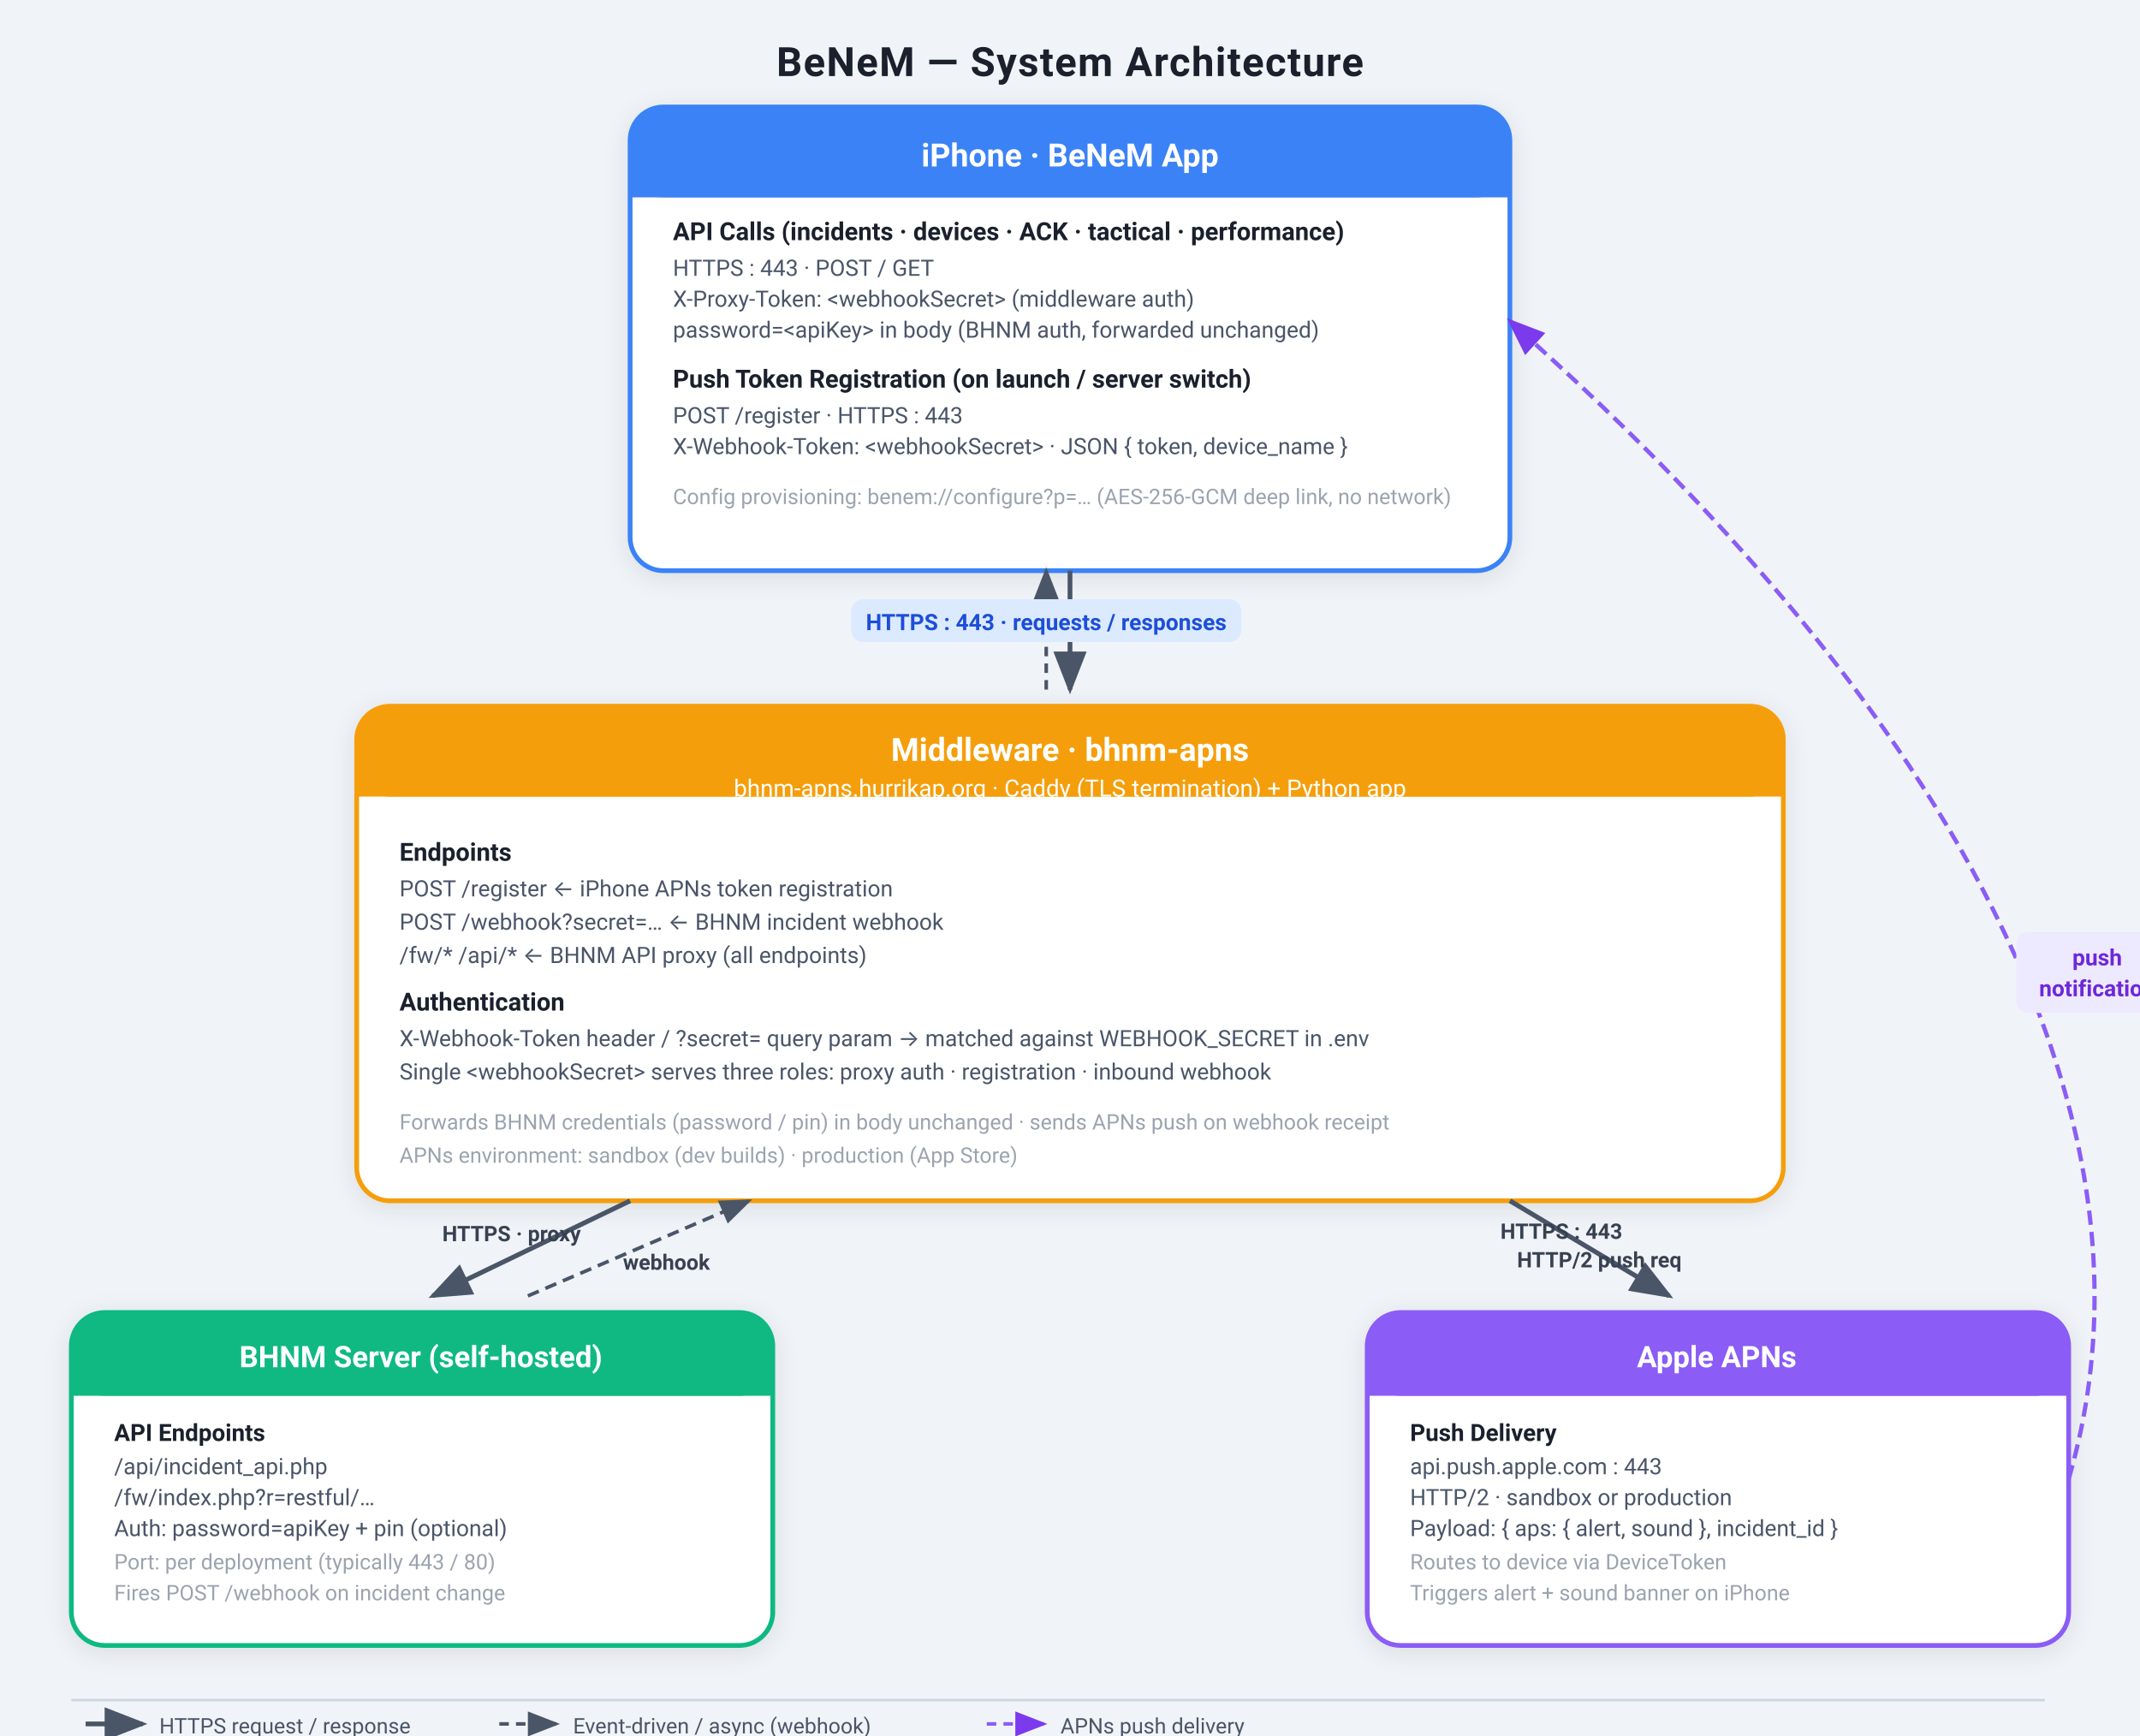
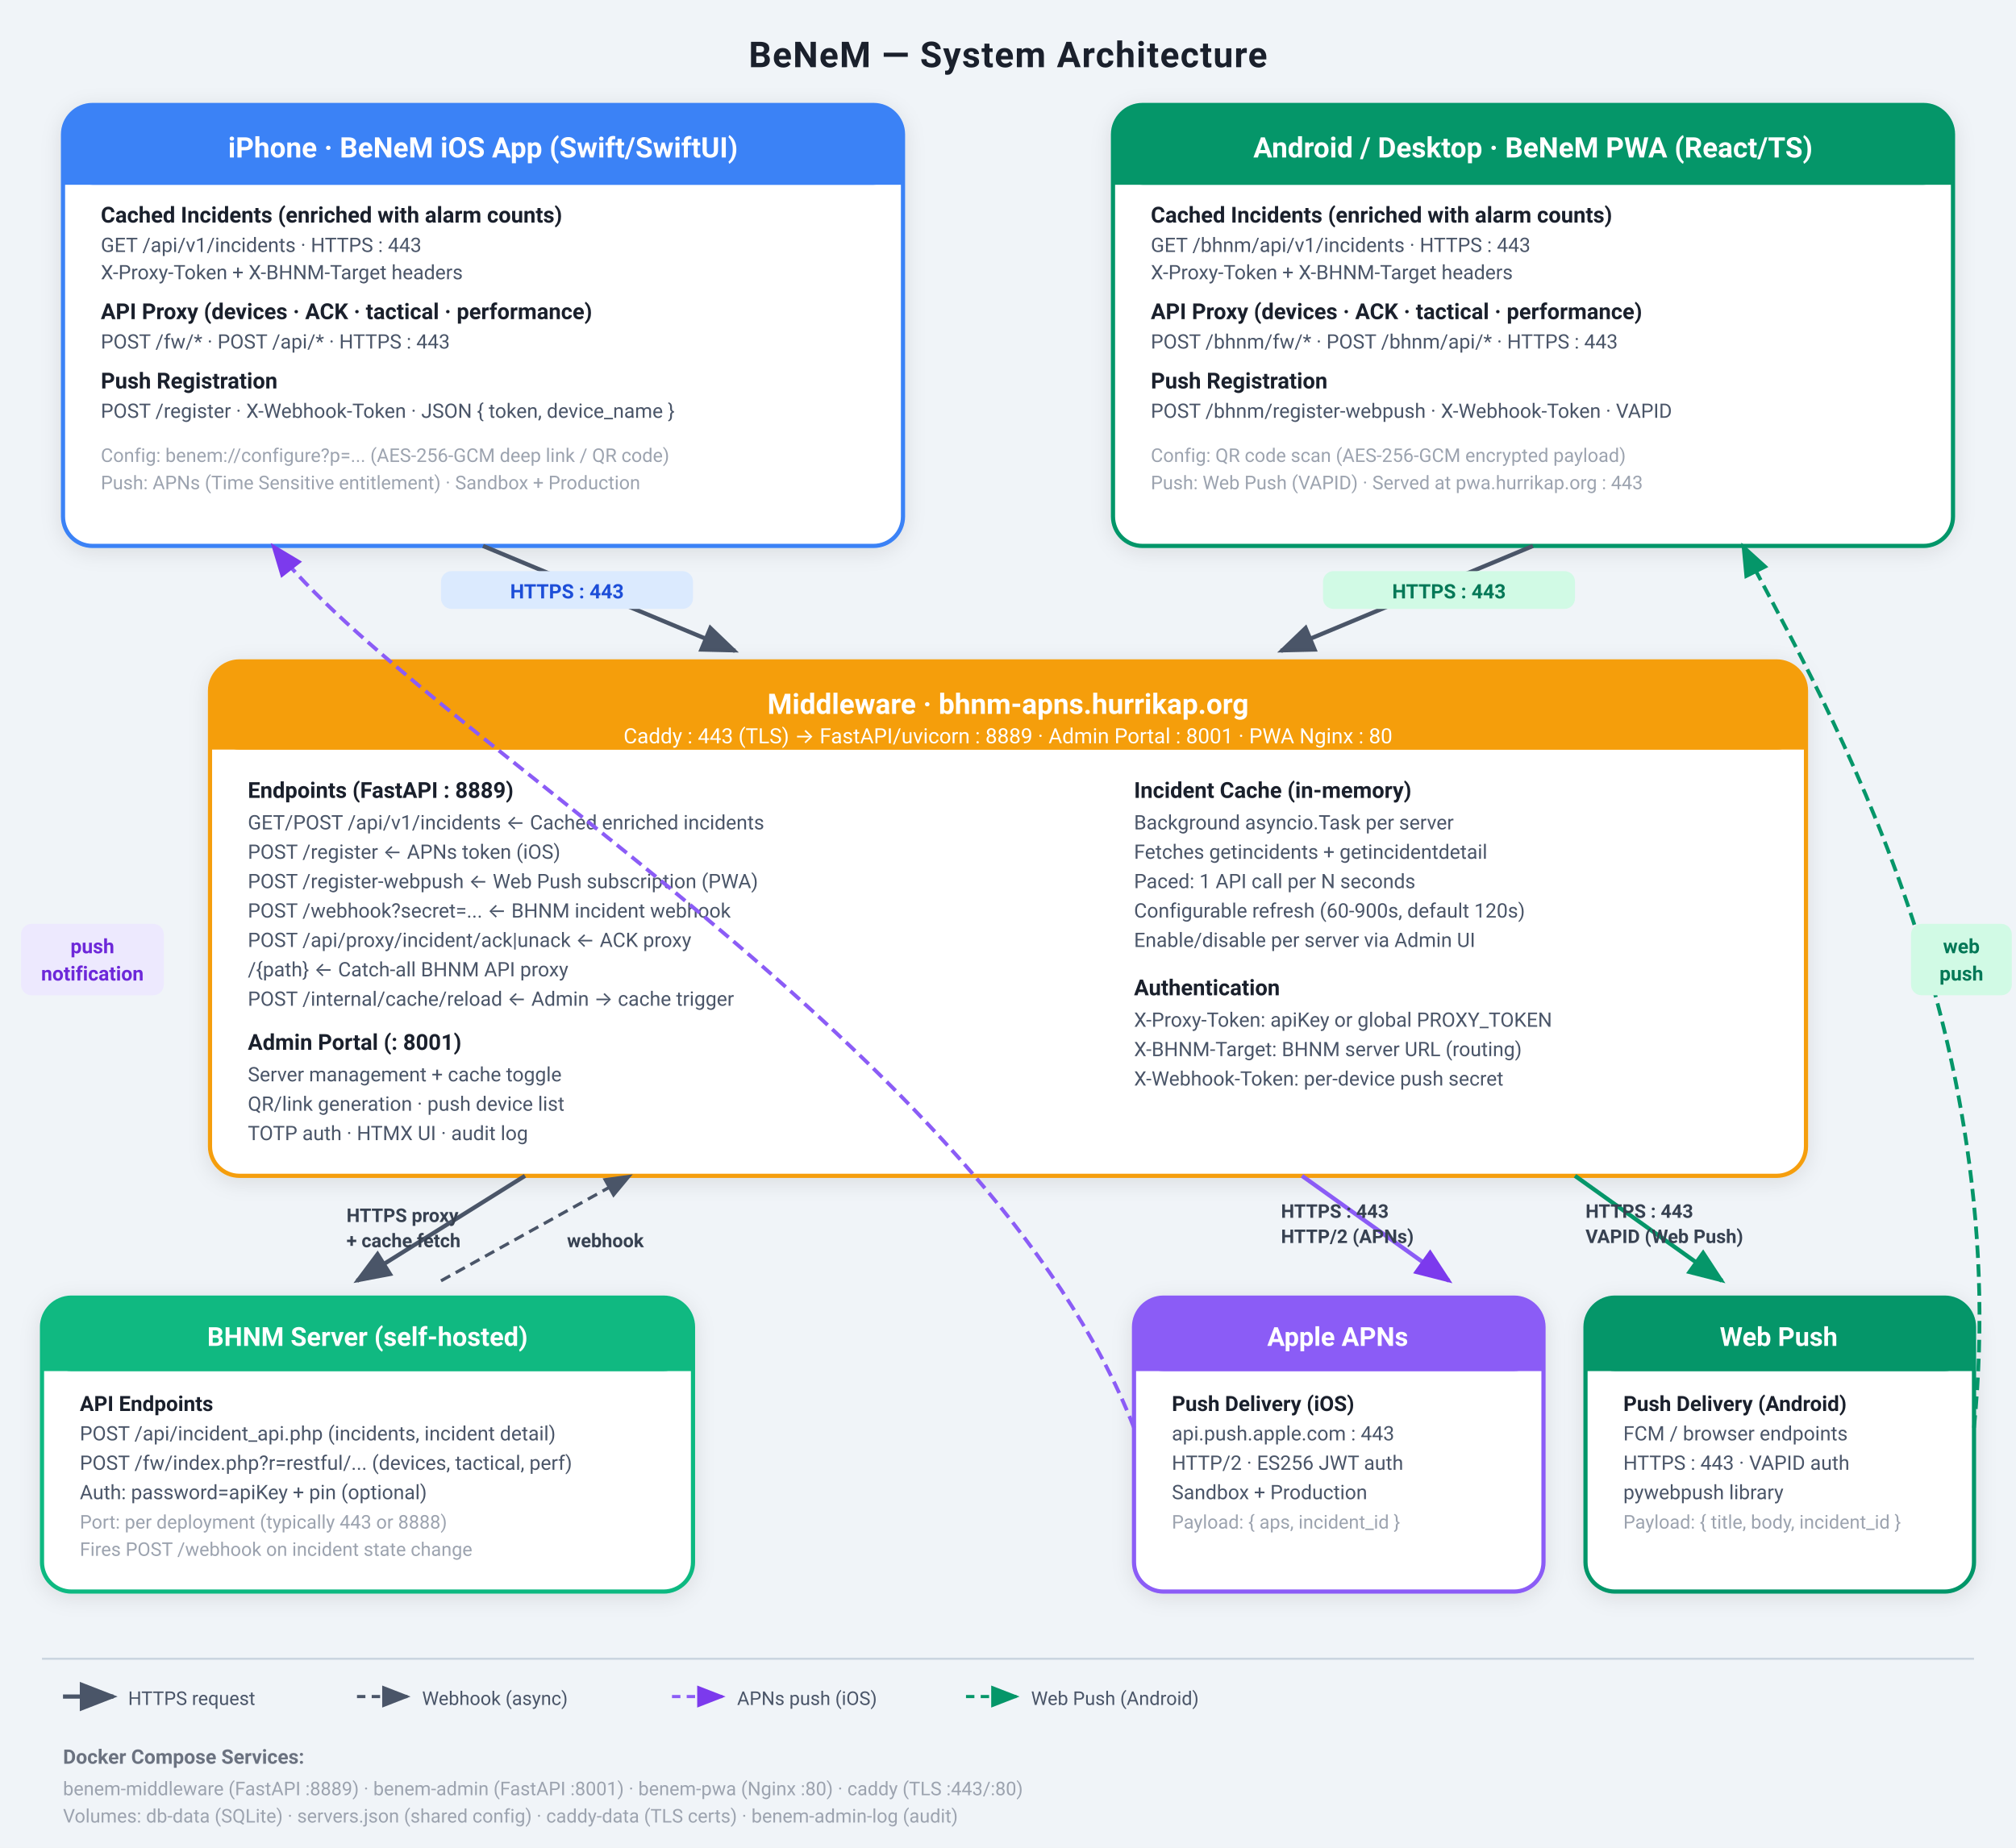
- <svg xmlns="http://www.w3.org/2000/svg" viewBox="0 0 900 730" width="900" height="730" font-family="-apple-system, BlinkMacSystemFont, 'Segoe UI', Roboto, sans-serif">
+ <svg xmlns="http://www.w3.org/2000/svg" viewBox="0 0 960 880" width="960" height="880" font-family="-apple-system, BlinkMacSystemFont, 'Segoe UI', Roboto, sans-serif">
  <defs>
    <marker id="arr" markerWidth="9" markerHeight="7" refX="8" refY="3.5" orient="auto">
      <path d="M0,0 L9,3.5 L0,7 Z" fill="#4A5568" />
    </marker>
    <marker id="arr-purple" markerWidth="9" markerHeight="7" refX="8" refY="3.5" orient="auto">
      <path d="M0,0 L9,3.5 L0,7 Z" fill="#7C3AED" />
    </marker>
-     <marker id="arr-up" markerWidth="9" markerHeight="7" refX="8" refY="3.5" orient="auto">
-       <path d="M0,0 L9,3.5 L0,7 Z" fill="#4A5568" />
+     <marker id="arr-green" markerWidth="9" markerHeight="7" refX="8" refY="3.5" orient="auto">
+       <path d="M0,0 L9,3.5 L0,7 Z" fill="#059669" />
    </marker>
    <filter id="sh">
      <feDropShadow dx="0" dy="2" stdDeviation="5" flood-color="#000" flood-opacity="0.10" />
    </filter>
  </defs>
-   <rect width="900" height="730" fill="#F0F4F8" />
-   <text x="450" y="32" text-anchor="middle" font-size="17" font-weight="700" fill="#1A202C" letter-spacing="0.5">BeNeM — System Architecture</text>
-   <rect x="265" y="45" width="370" height="195" rx="14" fill="white" stroke="#3B82F6" stroke-width="2" filter="url(#sh)" />
-   <rect x="265" y="45" width="370" height="38" rx="14" fill="#3B82F6" />
-   <rect x="265" y="65" width="370" height="18" fill="#3B82F6" />
-   <text x="450" y="70" text-anchor="middle" font-size="13.5" font-weight="700" fill="white">
-     iPhone · BeNeM App
+   <rect width="960" height="880" fill="#F0F4F8" />
+   <text x="480" y="32" text-anchor="middle" font-size="17" font-weight="700" fill="#1A202C" letter-spacing="0.5">BeNeM — System Architecture</text>
+   <rect x="30" y="50" width="400" height="210" rx="14" fill="white" stroke="#3B82F6" stroke-width="2" filter="url(#sh)" />
+   <rect x="30" y="50" width="400" height="38" rx="14" fill="#3B82F6" />
+   <rect x="30" y="70" width="400" height="18" fill="#3B82F6" />
+   <text x="230" y="75" text-anchor="middle" font-size="13.5" font-weight="700" fill="white">
+     iPhone  ·  BeNeM iOS App  (Swift/SwiftUI)
  </text>
-   <text x="283" y="101" font-size="10.5" font-weight="700" fill="#1A202C">API Calls  (incidents · devices · ACK · tactical · performance)</text>
-   <text x="283" y="116" font-size="9.5" fill="#4A5568">HTTPS : 443  ·  POST / GET</text>
-   <text x="283" y="129" font-size="9.5" fill="#4A5568">X-Proxy-Token: &lt;webhookSecret&gt;   (middleware auth)</text>
-   <text x="283" y="142" font-size="9.5" fill="#4A5568">password=&lt;apiKey&gt; in body          (BHNM auth, forwarded unchanged)</text>
-   <text x="283" y="163" font-size="10.5" font-weight="700" fill="#1A202C">Push Token Registration  (on launch / server switch)</text>
-   <text x="283" y="178" font-size="9.5" fill="#4A5568">POST /register  ·  HTTPS : 443</text>
-   <text x="283" y="191" font-size="9.5" fill="#4A5568">X-Webhook-Token: &lt;webhookSecret&gt;  ·  JSON { token, device_name }</text>
-   <text x="283" y="212" font-size="9" fill="#9CA3AF">
-     Config provisioning: benem://configure?p=… (AES-256-GCM deep link, no network)
+   <text x="48" y="106" font-size="10.5" font-weight="700" fill="#1A202C">Cached Incidents  (enriched with alarm counts)</text>
+   <text x="48" y="120" font-size="9.5" fill="#4A5568">GET /api/v1/incidents  ·  HTTPS : 443</text>
+   <text x="48" y="133" font-size="9.5" fill="#4A5568">X-Proxy-Token + X-BHNM-Target headers</text>
+   <text x="48" y="152" font-size="10.5" font-weight="700" fill="#1A202C">API Proxy  (devices · ACK · tactical · performance)</text>
+   <text x="48" y="166" font-size="9.5" fill="#4A5568">POST /fw/*  ·  POST /api/*  ·  HTTPS : 443</text>
+   <text x="48" y="185" font-size="10.5" font-weight="700" fill="#1A202C">Push Registration</text>
+   <text x="48" y="199" font-size="9.5" fill="#4A5568">POST /register  ·  X-Webhook-Token  ·  JSON { token, device_name }</text>
+   <text x="48" y="220" font-size="9" fill="#9CA3AF">
+     Config: benem://configure?p=... (AES-256-GCM deep link / QR code)
  </text>
-   <line x1="450" y1="240" x2="450" y2="290" stroke="#4A5568" stroke-width="2" marker-end="url(#arr)" />
-   <line x1="440" y1="290" x2="440" y2="240" stroke="#4A5568" stroke-width="1.5" stroke-dasharray="4,3" marker-end="url(#arr-up)" />
-   <rect x="358" y="252" width="164" height="18" rx="5" fill="#DBEAFE" />
-   <text x="440" y="265" text-anchor="middle" font-size="9.5" fill="#1D4ED8" font-weight="600">
-     HTTPS : 443  ·  requests / responses
+   <text x="48" y="233" font-size="9" fill="#9CA3AF">
+     Push: APNs (Time Sensitive entitlement)  ·  Sandbox + Production
  </text>
-   <rect x="150" y="297" width="600" height="208" rx="14" fill="white" stroke="#F59E0B" stroke-width="2" filter="url(#sh)" />
-   <rect x="150" y="297" width="600" height="38" rx="14" fill="#F59E0B" />
-   <rect x="150" y="317" width="600" height="18" fill="#F59E0B" />
-   <text x="450" y="320" text-anchor="middle" font-size="13.5" font-weight="700" fill="white">
-     Middleware · bhnm-apns
+   <rect x="530" y="50" width="400" height="210" rx="14" fill="white" stroke="#059669" stroke-width="2" filter="url(#sh)" />
+   <rect x="530" y="50" width="400" height="38" rx="14" fill="#059669" />
+   <rect x="530" y="70" width="400" height="18" fill="#059669" />
+   <text x="730" y="75" text-anchor="middle" font-size="13.5" font-weight="700" fill="white">
+     Android / Desktop  ·  BeNeM PWA  (React/TS)
  </text>
-   <text x="450" y="335" text-anchor="middle" font-size="10" fill="white">
-     bhnm-apns.hurrikap.org  ·  Caddy (TLS termination) + Python app
+   <text x="548" y="106" font-size="10.5" font-weight="700" fill="#1A202C">Cached Incidents  (enriched with alarm counts)</text>
+   <text x="548" y="120" font-size="9.5" fill="#4A5568">GET /bhnm/api/v1/incidents  ·  HTTPS : 443</text>
+   <text x="548" y="133" font-size="9.5" fill="#4A5568">X-Proxy-Token + X-BHNM-Target headers</text>
+   <text x="548" y="152" font-size="10.5" font-weight="700" fill="#1A202C">API Proxy  (devices · ACK · tactical · performance)</text>
+   <text x="548" y="166" font-size="9.5" fill="#4A5568">POST /bhnm/fw/*  ·  POST /bhnm/api/*  ·  HTTPS : 443</text>
+   <text x="548" y="185" font-size="10.5" font-weight="700" fill="#1A202C">Push Registration</text>
+   <text x="548" y="199" font-size="9.5" fill="#4A5568">POST /bhnm/register-webpush  ·  X-Webhook-Token  ·  VAPID</text>
+   <text x="548" y="220" font-size="9" fill="#9CA3AF">
+     Config: QR code scan (AES-256-GCM encrypted payload)
  </text>
-   <text x="168" y="362" font-size="10.5" font-weight="700" fill="#1A202C">Endpoints</text>
-   <text x="168" y="377" font-size="9.5" fill="#4A5568">POST  /register          ←  iPhone APNs token registration</text>
-   <text x="168" y="391" font-size="9.5" fill="#4A5568">POST  /webhook?secret=…  ←  BHNM incident webhook</text>
-   <text x="168" y="405" font-size="9.5" fill="#4A5568">/fw/*  /api/*            ←  BHNM API proxy (all endpoints)</text>
-   <text x="168" y="425" font-size="10.5" font-weight="700" fill="#1A202C">Authentication</text>
-   <text x="168" y="440" font-size="9.5" fill="#4A5568">
-     X-Webhook-Token header / ?secret= query param  →  matched against WEBHOOK_SECRET in .env
+   <text x="548" y="233" font-size="9" fill="#9CA3AF">
+     Push: Web Push (VAPID)  ·  Served at pwa.hurrikap.org : 443
  </text>
-   <text x="168" y="454" font-size="9.5" fill="#4A5568">
-     Single &lt;webhookSecret&gt; serves three roles: proxy auth · registration · inbound webhook
+   <line x1="230" y1="260" x2="350" y2="310" stroke="#4A5568" stroke-width="2" marker-end="url(#arr)" />
+   <line x1="730" y1="260" x2="610" y2="310" stroke="#4A5568" stroke-width="2" marker-end="url(#arr)" />
+   <rect x="210" y="272" width="120" height="18" rx="5" fill="#DBEAFE" />
+   <text x="270" y="285" text-anchor="middle" font-size="9.5" fill="#1D4ED8" font-weight="600">
+     HTTPS : 443
  </text>
-   <text x="168" y="475" font-size="9" fill="#9CA3AF">
-     Forwards BHNM credentials (password / pin) in body unchanged · sends APNs push on webhook receipt
+   <rect x="630" y="272" width="120" height="18" rx="5" fill="#D1FAE5" />
+   <text x="690" y="285" text-anchor="middle" font-size="9.5" fill="#047857" font-weight="600">
+     HTTPS : 443
  </text>
-   <text x="168" y="489" font-size="9" fill="#9CA3AF">
-     APNs environment: sandbox (dev builds) · production (App Store)
+   <rect x="100" y="315" width="760" height="245" rx="14" fill="white" stroke="#F59E0B" stroke-width="2" filter="url(#sh)" />
+   <rect x="100" y="315" width="760" height="42" rx="14" fill="#F59E0B" />
+   <rect x="100" y="339" width="760" height="18" fill="#F59E0B" />
+   <text x="480" y="340" text-anchor="middle" font-size="13.5" font-weight="700" fill="white">
+     Middleware  ·  bhnm-apns.hurrikap.org
  </text>
-   <line x1="265" y1="505" x2="182" y2="545" stroke="#4A5568" stroke-width="2" marker-end="url(#arr)" />
-   <line x1="222" y1="545" x2="315" y2="505" stroke="#4A5568" stroke-width="1.5" stroke-dasharray="5,3" marker-end="url(#arr)" />
-   <text x="186" y="522" font-size="9" fill="#374151" font-weight="600">HTTPS · proxy</text>
-   <text x="262" y="534" font-size="9" fill="#374151" font-weight="600">webhook</text>
-   <line x1="635" y1="505" x2="702" y2="545" stroke="#4A5568" stroke-width="2" marker-end="url(#arr)" />
-   <text x="631" y="521" font-size="9" fill="#374151" font-weight="600">HTTPS : 443</text>
-   <text x="638" y="533" font-size="9" fill="#374151" font-weight="600">HTTP/2 push req</text>
-   <rect x="30" y="552" width="295" height="140" rx="14" fill="white" stroke="#10B981" stroke-width="2" filter="url(#sh)" />
-   <rect x="30" y="552" width="295" height="35" rx="14" fill="#10B981" />
-   <rect x="30" y="570" width="295" height="17" fill="#10B981" />
-   <text x="177" y="575" text-anchor="middle" font-size="12.5" font-weight="700" fill="white">
+   <text x="480" y="354" text-anchor="middle" font-size="10" fill="white">
+     Caddy : 443 (TLS)  →  FastAPI/uvicorn : 8889  ·  Admin Portal : 8001  ·  PWA Nginx : 80
+   </text>
+   <text x="118" y="380" font-size="10.5" font-weight="700" fill="#1A202C">Endpoints (FastAPI : 8889)</text>
+   <text x="118" y="395" font-size="9.5" fill="#4A5568">GET/POST  /api/v1/incidents        ←  Cached enriched incidents</text>
+   <text x="118" y="409" font-size="9.5" fill="#4A5568">POST  /register                    ←  APNs token (iOS)</text>
+   <text x="118" y="423" font-size="9.5" fill="#4A5568">POST  /register-webpush            ←  Web Push subscription (PWA)</text>
+   <text x="118" y="437" font-size="9.5" fill="#4A5568">POST  /webhook?secret=...          ←  BHNM incident webhook</text>
+   <text x="118" y="451" font-size="9.5" fill="#4A5568">POST  /api/proxy/incident/ack|unack ←  ACK proxy</text>
+   <text x="118" y="465" font-size="9.5" fill="#4A5568">/{path}                            ←  Catch-all BHNM API proxy</text>
+   <text x="118" y="479" font-size="9.5" fill="#4A5568">POST  /internal/cache/reload       ←  Admin → cache trigger</text>
+   <text x="540" y="380" font-size="10.5" font-weight="700" fill="#1A202C">Incident Cache (in-memory)</text>
+   <text x="540" y="395" font-size="9.5" fill="#4A5568">Background asyncio.Task per server</text>
+   <text x="540" y="409" font-size="9.5" fill="#4A5568">Fetches getincidents + getincidentdetail</text>
+   <text x="540" y="423" font-size="9.5" fill="#4A5568">Paced: 1 API call per N seconds</text>
+   <text x="540" y="437" font-size="9.5" fill="#4A5568">Configurable refresh (60-900s, default 120s)</text>
+   <text x="540" y="451" font-size="9.5" fill="#4A5568">Enable/disable per server via Admin UI</text>
+   <text x="540" y="474" font-size="10.5" font-weight="700" fill="#1A202C">Authentication</text>
+   <text x="540" y="489" font-size="9.5" fill="#4A5568">X-Proxy-Token: apiKey or global PROXY_TOKEN</text>
+   <text x="540" y="503" font-size="9.5" fill="#4A5568">X-BHNM-Target: BHNM server URL (routing)</text>
+   <text x="540" y="517" font-size="9.5" fill="#4A5568">X-Webhook-Token: per-device push secret</text>
+   <text x="118" y="500" font-size="10.5" font-weight="700" fill="#1A202C">Admin Portal (: 8001)</text>
+   <text x="118" y="515" font-size="9.5" fill="#4A5568">Server management + cache toggle</text>
+   <text x="118" y="529" font-size="9.5" fill="#4A5568">QR/link generation · push device list</text>
+   <text x="118" y="543" font-size="9.5" fill="#4A5568">TOTP auth · HTMX UI · audit log</text>
+   <line x1="250" y1="560" x2="170" y2="610" stroke="#4A5568" stroke-width="2" marker-end="url(#arr)" />
+   <line x1="210" y1="610" x2="300" y2="560" stroke="#4A5568" stroke-width="1.5" stroke-dasharray="5,3" marker-end="url(#arr)" />
+   <text x="165" y="582" font-size="9" fill="#374151" font-weight="600">HTTPS proxy</text>
+   <text x="165" y="594" font-size="9" fill="#374151" font-weight="600">+ cache fetch</text>
+   <text x="270" y="594" font-size="9" fill="#374151" font-weight="600">webhook</text>
+   <line x1="620" y1="560" x2="690" y2="610" stroke="#8B5CF6" stroke-width="2" marker-end="url(#arr-purple)" />
+   <text x="610" y="580" font-size="9" fill="#374151" font-weight="600">HTTPS : 443</text>
+   <text x="610" y="592" font-size="9" fill="#374151" font-weight="600">HTTP/2 (APNs)</text>
+   <line x1="750" y1="560" x2="820" y2="610" stroke="#059669" stroke-width="2" marker-end="url(#arr-green)" />
+   <text x="755" y="580" font-size="9" fill="#374151" font-weight="600">HTTPS : 443</text>
+   <text x="755" y="592" font-size="9" fill="#374151" font-weight="600">VAPID (Web Push)</text>
+   <rect x="20" y="618" width="310" height="140" rx="14" fill="white" stroke="#10B981" stroke-width="2" filter="url(#sh)" />
+   <rect x="20" y="618" width="310" height="35" rx="14" fill="#10B981" />
+   <rect x="20" y="636" width="310" height="17" fill="#10B981" />
+   <text x="175" y="641" text-anchor="middle" font-size="12.5" font-weight="700" fill="white">
    BHNM Server  (self-hosted)
  </text>
-   <text x="48" y="606" font-size="10" font-weight="700" fill="#1A202C">API Endpoints</text>
-   <text x="48" y="620" font-size="9.5" fill="#4A5568">/api/incident_api.php</text>
-   <text x="48" y="633" font-size="9.5" fill="#4A5568">/fw/index.php?r=restful/…</text>
-   <text x="48" y="646" font-size="9.5" fill="#4A5568">Auth: password=apiKey  +  pin (optional)</text>
-   <text x="48" y="660" font-size="9" fill="#9CA3AF">Port: per deployment (typically 443 / 80)</text>
-   <text x="48" y="673" font-size="9" fill="#9CA3AF">Fires POST /webhook on incident change</text>
-   <rect x="575" y="552" width="295" height="140" rx="14" fill="white" stroke="#8B5CF6" stroke-width="2" filter="url(#sh)" />
-   <rect x="575" y="552" width="295" height="35" rx="14" fill="#8B5CF6" />
-   <rect x="575" y="570" width="295" height="17" fill="#8B5CF6" />
-   <text x="722" y="575" text-anchor="middle" font-size="12.5" font-weight="700" fill="white">
+   <text x="38" y="672" font-size="10" font-weight="700" fill="#1A202C">API Endpoints</text>
+   <text x="38" y="686" font-size="9.5" fill="#4A5568">POST /api/incident_api.php  (incidents, incident detail)</text>
+   <text x="38" y="700" font-size="9.5" fill="#4A5568">POST /fw/index.php?r=restful/...  (devices, tactical, perf)</text>
+   <text x="38" y="714" font-size="9.5" fill="#4A5568">Auth: password=apiKey + pin (optional)</text>
+   <text x="38" y="728" font-size="9" fill="#9CA3AF">Port: per deployment (typically 443 or 8888)</text>
+   <text x="38" y="741" font-size="9" fill="#9CA3AF">Fires POST /webhook on incident state change</text>
+   <rect x="540" y="618" width="195" height="140" rx="14" fill="white" stroke="#8B5CF6" stroke-width="2" filter="url(#sh)" />
+   <rect x="540" y="618" width="195" height="35" rx="14" fill="#8B5CF6" />
+   <rect x="540" y="636" width="195" height="17" fill="#8B5CF6" />
+   <text x="637" y="641" text-anchor="middle" font-size="12.5" font-weight="700" fill="white">
    Apple APNs
  </text>
-   <text x="593" y="606" font-size="10" font-weight="700" fill="#1A202C">Push Delivery</text>
-   <text x="593" y="620" font-size="9.5" fill="#4A5568">api.push.apple.com : 443</text>
-   <text x="593" y="633" font-size="9.5" fill="#4A5568">HTTP/2  ·  sandbox or production</text>
-   <text x="593" y="646" font-size="9.5" fill="#4A5568">Payload: { aps: { alert, sound }, incident_id }</text>
-   <text x="593" y="660" font-size="9" fill="#9CA3AF">Routes to device via DeviceToken</text>
-   <text x="593" y="673" font-size="9" fill="#9CA3AF">Triggers alert + sound banner on iPhone</text>
-   <path d="M 870,622 C 935,400 690,185 635,135" stroke="#8B5CF6" stroke-width="1.8" fill="none" stroke-dasharray="6,3" marker-end="url(#arr-purple)" />
-   <rect x="848" y="392" width="68" height="34" rx="5" fill="#EDE9FE" />
-   <text x="882" y="406" text-anchor="middle" font-size="9.5" fill="#6D28D9" font-weight="600">push</text>
-   <text x="882" y="419" text-anchor="middle" font-size="9.5" fill="#6D28D9" font-weight="600">notification</text>
-   <line x1="30" y1="715" x2="860" y2="715" stroke="#CBD5E0" stroke-width="1" />
-   <line x1="36" y1="725" x2="60" y2="725" stroke="#4A5568" stroke-width="2" marker-end="url(#arr)" />
-   <text x="67" y="729" font-size="9" fill="#4A5568">HTTPS request / response</text>
-   <line x1="210" y1="725" x2="234" y2="725" stroke="#4A5568" stroke-width="1.5" stroke-dasharray="4,3" marker-end="url(#arr)" />
-   <text x="241" y="729" font-size="9" fill="#4A5568">Event-driven / async (webhook)</text>
-   <line x1="415" y1="725" x2="439" y2="725" stroke="#8B5CF6" stroke-width="1.5" stroke-dasharray="4,3" marker-end="url(#arr-purple)" />
-   <text x="446" y="729" font-size="9" fill="#4A5568">APNs push delivery</text>
+   <text x="558" y="672" font-size="10" font-weight="700" fill="#1A202C">Push Delivery (iOS)</text>
+   <text x="558" y="686" font-size="9.5" fill="#4A5568">api.push.apple.com : 443</text>
+   <text x="558" y="700" font-size="9.5" fill="#4A5568">HTTP/2 ·  ES256 JWT auth</text>
+   <text x="558" y="714" font-size="9.5" fill="#4A5568">Sandbox + Production</text>
+   <text x="558" y="728" font-size="9" fill="#9CA3AF">Payload: { aps, incident_id }</text>
+   <rect x="755" y="618" width="185" height="140" rx="14" fill="white" stroke="#059669" stroke-width="2" filter="url(#sh)" />
+   <rect x="755" y="618" width="185" height="35" rx="14" fill="#059669" />
+   <rect x="755" y="636" width="185" height="17" fill="#059669" />
+   <text x="847" y="641" text-anchor="middle" font-size="12.5" font-weight="700" fill="white">
+     Web Push
+   </text>
+   <text x="773" y="672" font-size="10" font-weight="700" fill="#1A202C">Push Delivery (Android)</text>
+   <text x="773" y="686" font-size="9.5" fill="#4A5568">FCM / browser endpoints</text>
+   <text x="773" y="700" font-size="9.5" fill="#4A5568">HTTPS : 443  ·  VAPID auth</text>
+   <text x="773" y="714" font-size="9.5" fill="#4A5568">pywebpush library</text>
+   <text x="773" y="728" font-size="9" fill="#9CA3AF">Payload: { title, body, incident_id }</text>
+   <path d="M 540,680 C 470,500 200,350 130,260" stroke="#8B5CF6" stroke-width="1.8" fill="none" stroke-dasharray="6,3" marker-end="url(#arr-purple)" />
+   <rect x="10" y="440" width="68" height="34" rx="5" fill="#EDE9FE" />
+   <text x="44" y="454" text-anchor="middle" font-size="9.5" fill="#6D28D9" font-weight="600">push</text>
+   <text x="44" y="467" text-anchor="middle" font-size="9.5" fill="#6D28D9" font-weight="600">notification</text>
+   <path d="M 940,680 C 960,480 860,320 830,260" stroke="#059669" stroke-width="1.8" fill="none" stroke-dasharray="6,3" marker-end="url(#arr-green)" />
+   <rect x="910" y="440" width="48" height="34" rx="5" fill="#D1FAE5" />
+   <text x="934" y="454" text-anchor="middle" font-size="9.5" fill="#047857" font-weight="600">web</text>
+   <text x="934" y="467" text-anchor="middle" font-size="9.5" fill="#047857" font-weight="600">push</text>
+   <line x1="20" y1="790" x2="940" y2="790" stroke="#CBD5E0" stroke-width="1" />
+   <line x1="30" y1="808" x2="54" y2="808" stroke="#4A5568" stroke-width="2" marker-end="url(#arr)" />
+   <text x="61" y="812" font-size="9" fill="#4A5568">HTTPS request</text>
+   <line x1="170" y1="808" x2="194" y2="808" stroke="#4A5568" stroke-width="1.5" stroke-dasharray="4,3" marker-end="url(#arr)" />
+   <text x="201" y="812" font-size="9" fill="#4A5568">Webhook (async)</text>
+   <line x1="320" y1="808" x2="344" y2="808" stroke="#8B5CF6" stroke-width="1.5" stroke-dasharray="4,3" marker-end="url(#arr-purple)" />
+   <text x="351" y="812" font-size="9" fill="#4A5568">APNs push (iOS)</text>
+   <line x1="460" y1="808" x2="484" y2="808" stroke="#059669" stroke-width="1.5" stroke-dasharray="4,3" marker-end="url(#arr-green)" />
+   <text x="491" y="812" font-size="9" fill="#4A5568">Web Push (Android)</text>
+   <text x="30" y="840" font-size="9.5" fill="#6B7280" font-weight="600">Docker Compose Services:</text>
+   <text x="30" y="855" font-size="9" fill="#9CA3AF">
+     benem-middleware (FastAPI :8889)  ·  benem-admin (FastAPI :8001)  ·  benem-pwa (Nginx :80)  ·  caddy (TLS :443/:80)
+   </text>
+   <text x="30" y="868" font-size="9" fill="#9CA3AF">
+     Volumes: db-data (SQLite)  ·  servers.json (shared config)  ·  caddy-data (TLS certs)  ·  benem-admin-log (audit)
+   </text>
</svg>
